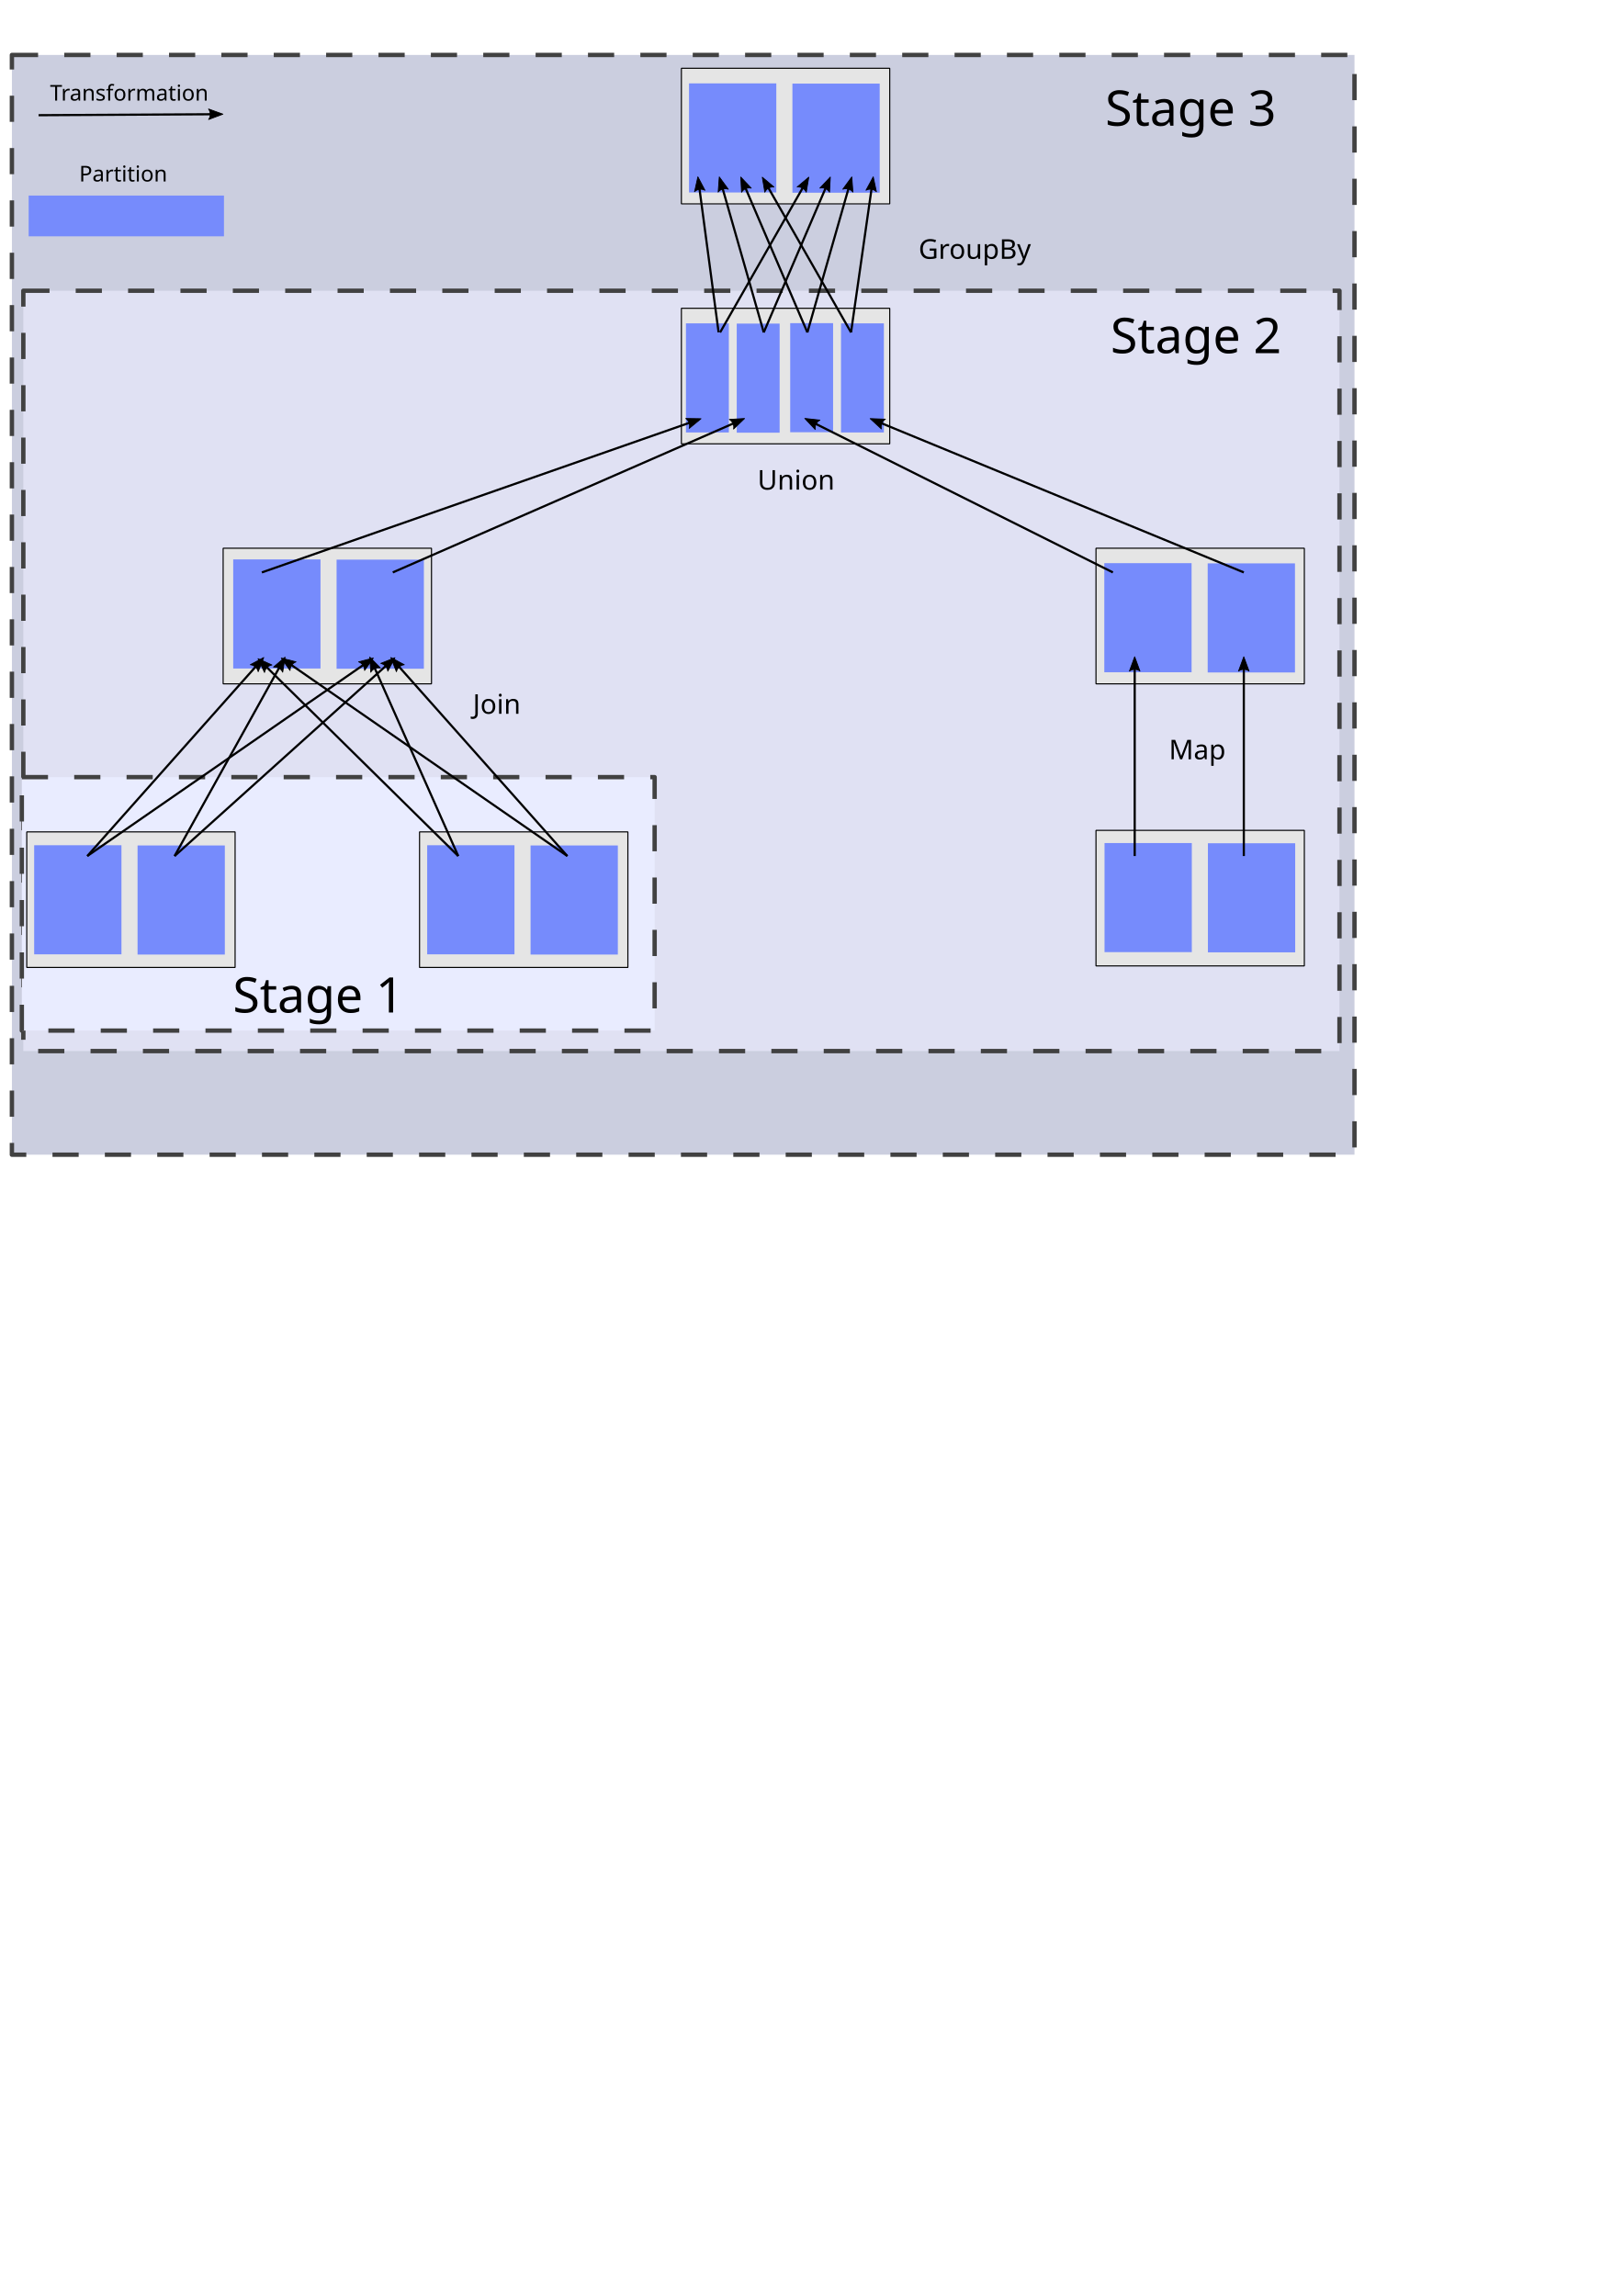
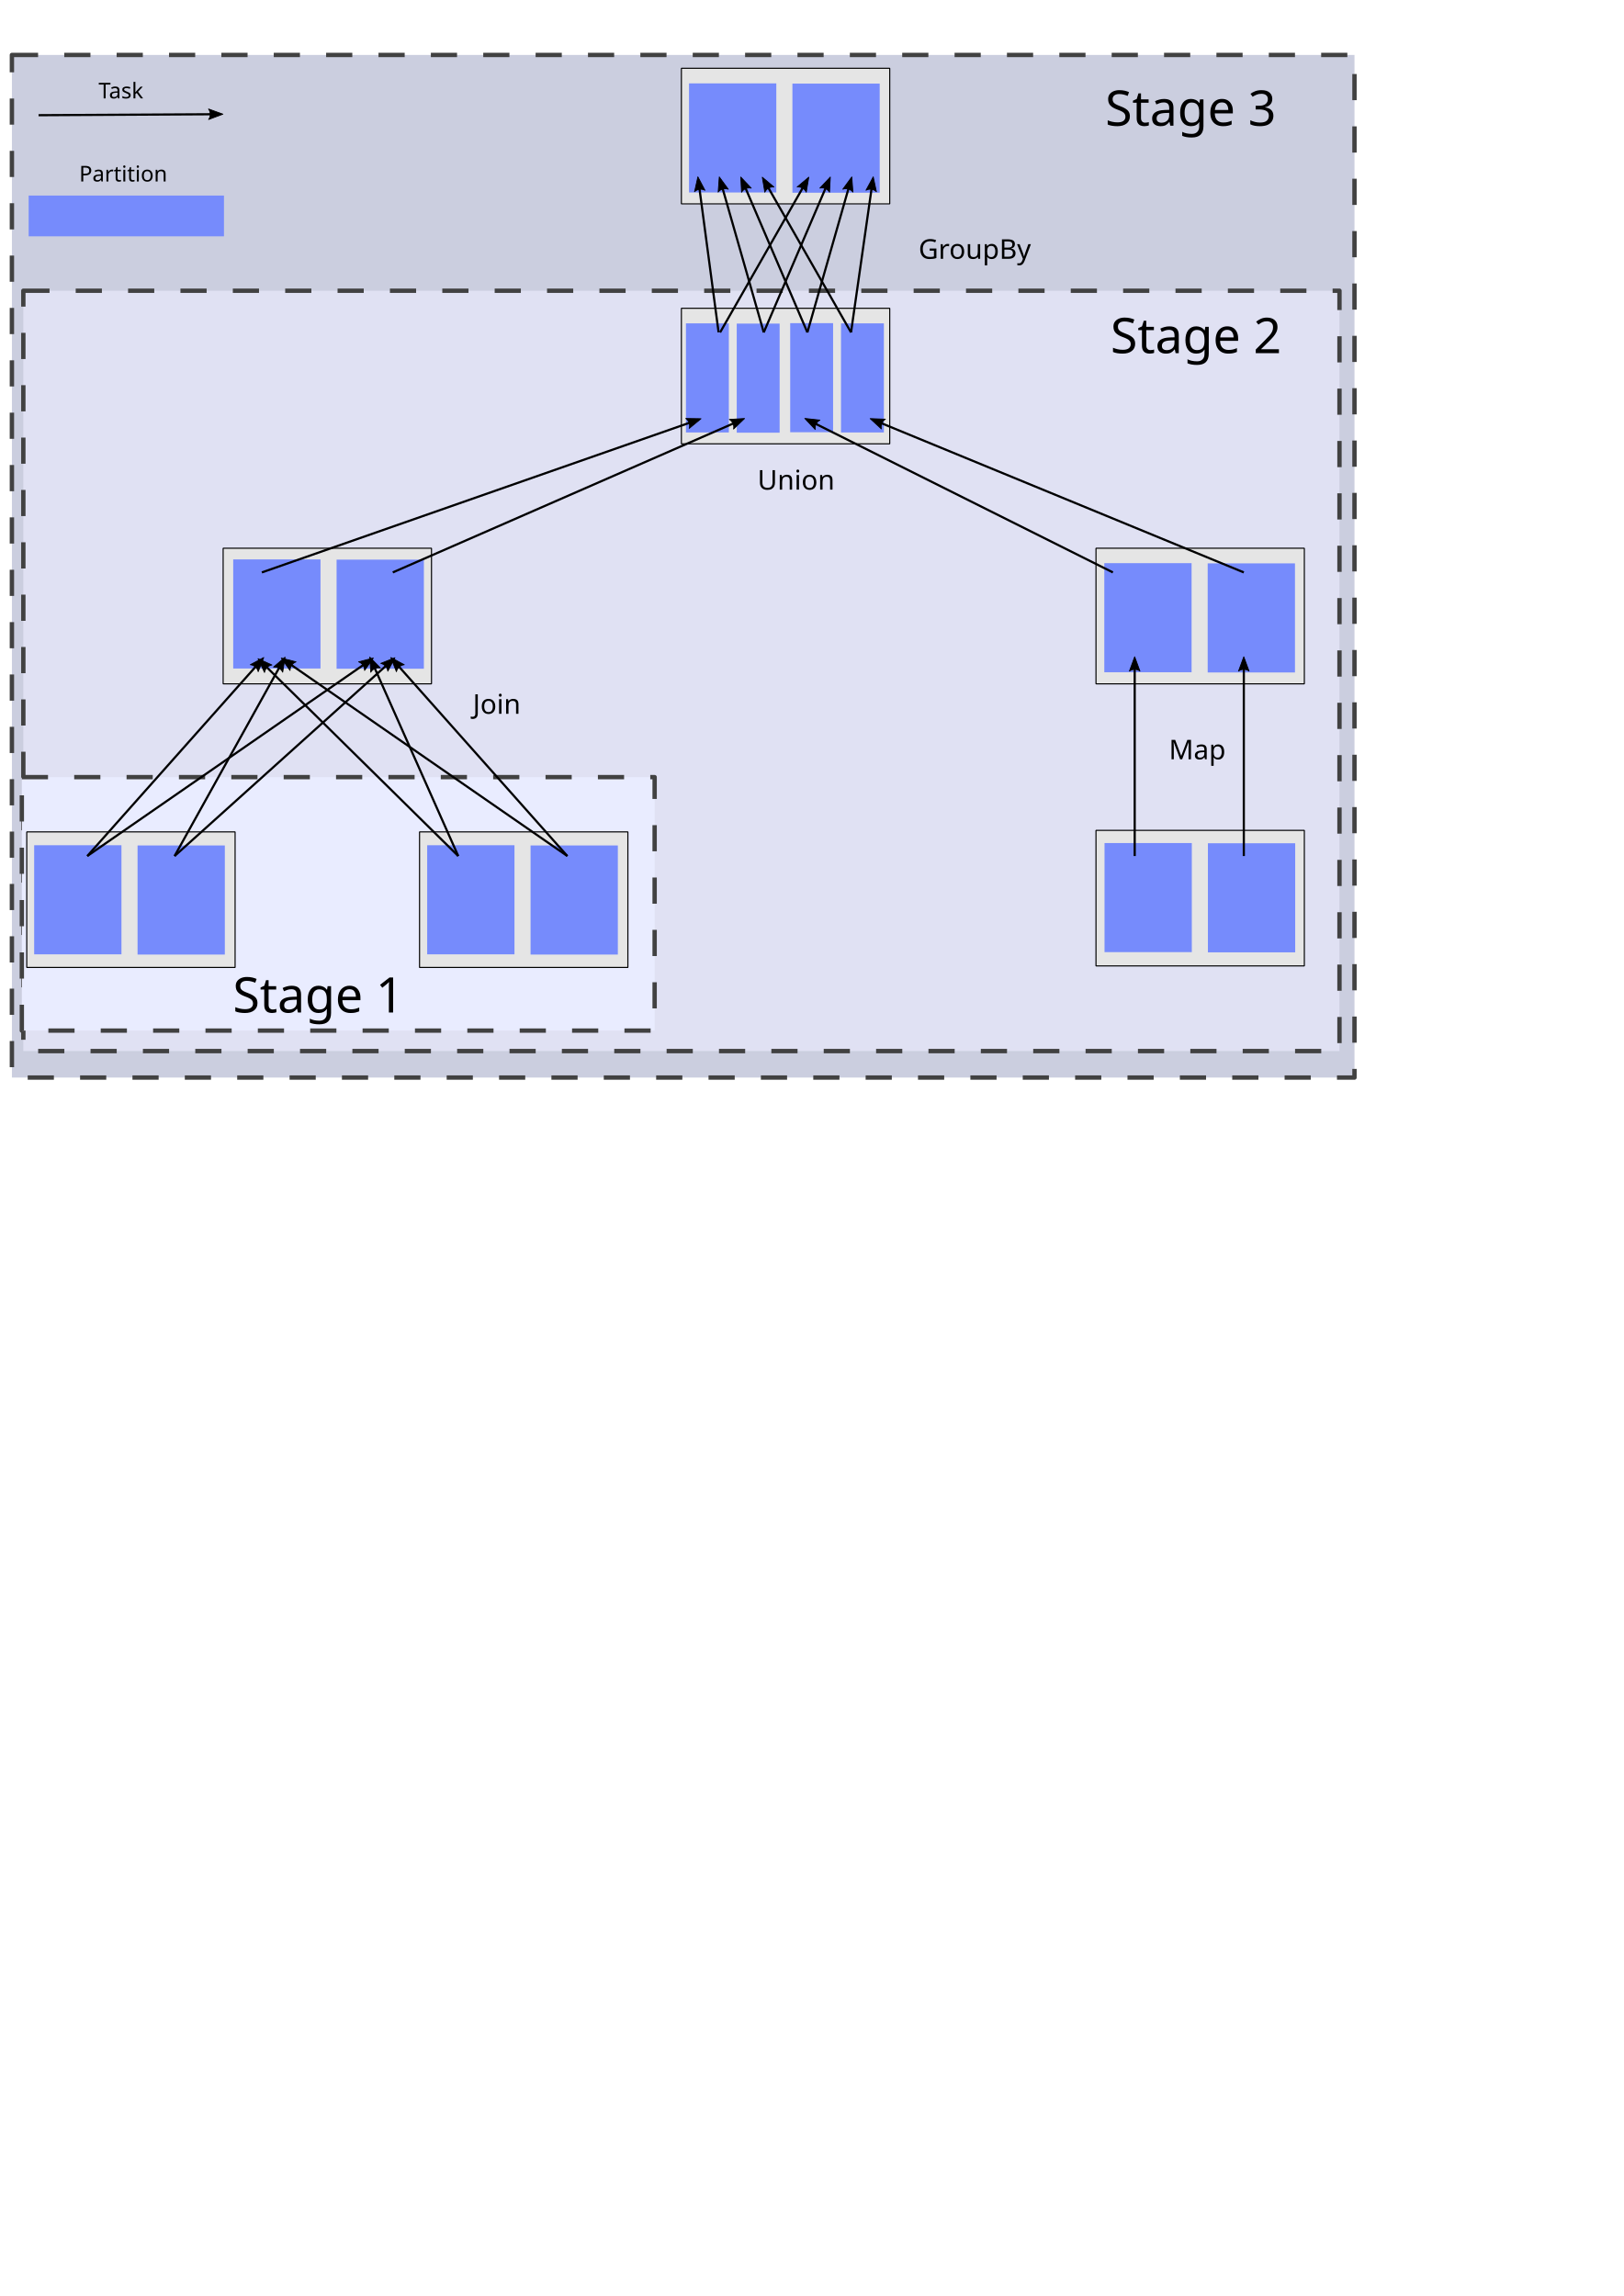
<svg xmlns="http://www.w3.org/2000/svg" width="210mm" height="297mm" viewBox="0 0 744.094 1052.362" id="svg2" version="1.1">
  <defs id="defs4">
    <marker orient="auto" refY="0" refX="0" id="marker12890" style="overflow:visible">
      <path id="path12892" style="fill:#000000;fill-opacity:1;fill-rule:evenodd;stroke:#000000;stroke-width:0.625;stroke-linejoin:round;stroke-opacity:1" d="M 8.719,4.034 -2.207,0.016 8.719,-4.002 c -1.745,2.372 -1.735,5.617 -6e-7,8.035 z" transform="scale(-0.6,-0.6)" />
    </marker>
    <marker orient="auto" refY="0" refX="0" id="marker12694" style="overflow:visible">
      <path id="path12696" style="fill:#000000;fill-opacity:1;fill-rule:evenodd;stroke:#000000;stroke-width:0.625;stroke-linejoin:round;stroke-opacity:1" d="M 8.719,4.034 -2.207,0.016 8.719,-4.002 c -1.745,2.372 -1.735,5.617 -6e-7,8.035 z" transform="scale(-0.6,-0.6)" />
    </marker>
    <marker orient="auto" refY="0" refX="0" id="marker12504" style="overflow:visible">
      <path id="path12506" style="fill:#000000;fill-opacity:1;fill-rule:evenodd;stroke:#000000;stroke-width:0.625;stroke-linejoin:round;stroke-opacity:1" d="M 8.719,4.034 -2.207,0.016 8.719,-4.002 c -1.745,2.372 -1.735,5.617 -6e-7,8.035 z" transform="scale(-0.6,-0.6)" />
    </marker>
    <marker orient="auto" refY="0" refX="0" id="marker12320" style="overflow:visible">
      <path id="path12322" style="fill:#000000;fill-opacity:1;fill-rule:evenodd;stroke:#000000;stroke-width:0.625;stroke-linejoin:round;stroke-opacity:1" d="M 8.719,4.034 -2.207,0.016 8.719,-4.002 c -1.745,2.372 -1.735,5.617 -6e-7,8.035 z" transform="scale(-0.6,-0.6)" />
    </marker>
    <marker orient="auto" refY="0" refX="0" id="marker12142" style="overflow:visible">
      <path id="path12144" style="fill:#000000;fill-opacity:1;fill-rule:evenodd;stroke:#000000;stroke-width:0.625;stroke-linejoin:round;stroke-opacity:1" d="M 8.719,4.034 -2.207,0.016 8.719,-4.002 c -1.745,2.372 -1.735,5.617 -6e-7,8.035 z" transform="scale(-0.6,-0.6)" />
    </marker>
    <marker orient="auto" refY="0" refX="0" id="marker11970" style="overflow:visible">
      <path id="path11972" style="fill:#000000;fill-opacity:1;fill-rule:evenodd;stroke:#000000;stroke-width:0.625;stroke-linejoin:round;stroke-opacity:1" d="M 8.719,4.034 -2.207,0.016 8.719,-4.002 c -1.745,2.372 -1.735,5.617 -6e-7,8.035 z" transform="scale(-0.6,-0.6)" />
    </marker>
    <marker orient="auto" refY="0" refX="0" id="marker11804" style="overflow:visible">
      <path id="path11806" style="fill:#000000;fill-opacity:1;fill-rule:evenodd;stroke:#000000;stroke-width:0.625;stroke-linejoin:round;stroke-opacity:1" d="M 8.719,4.034 -2.207,0.016 8.719,-4.002 c -1.745,2.372 -1.735,5.617 -6e-7,8.035 z" transform="scale(-0.6,-0.6)" />
    </marker>
    <marker orient="auto" refY="0" refX="0" id="marker11644" style="overflow:visible">
      <path id="path11646" style="fill:#000000;fill-opacity:1;fill-rule:evenodd;stroke:#000000;stroke-width:0.625;stroke-linejoin:round;stroke-opacity:1" d="M 8.719,4.034 -2.207,0.016 8.719,-4.002 c -1.745,2.372 -1.735,5.617 -6e-7,8.035 z" transform="scale(-0.6,-0.6)" />
    </marker>
    <marker style="overflow:visible" id="marker11456" refX="0" refY="0" orient="auto">
      <path transform="scale(-0.6,-0.6)" d="M 8.719,4.034 -2.207,0.016 8.719,-4.002 c -1.745,2.372 -1.735,5.617 -6e-7,8.035 z" style="fill:#000000;fill-opacity:1;fill-rule:evenodd;stroke:#000000;stroke-width:0.625;stroke-linejoin:round;stroke-opacity:1" id="path11458" />
    </marker>
    <marker style="overflow:visible" id="marker11308" refX="0" refY="0" orient="auto">
      <path transform="scale(-0.6,-0.6)" d="M 8.719,4.034 -2.207,0.016 8.719,-4.002 c -1.745,2.372 -1.735,5.617 -6e-7,8.035 z" style="fill:#000000;fill-opacity:1;fill-rule:evenodd;stroke:#000000;stroke-width:0.625;stroke-linejoin:round;stroke-opacity:1" id="path11310" />
    </marker>
    <marker orient="auto" refY="0" refX="0" id="marker11142" style="overflow:visible">
      <path id="path11144" style="fill:#000000;fill-opacity:1;fill-rule:evenodd;stroke:#000000;stroke-width:0.625;stroke-linejoin:round;stroke-opacity:1" d="M 8.719,4.034 -2.207,0.016 8.719,-4.002 c -1.745,2.372 -1.735,5.617 -6e-7,8.035 z" transform="scale(-0.6,-0.6)" />
    </marker>
    <marker orient="auto" refY="0" refX="0" id="marker11006" style="overflow:visible">
      <path id="path11008" style="fill:#000000;fill-opacity:1;fill-rule:evenodd;stroke:#000000;stroke-width:0.625;stroke-linejoin:round;stroke-opacity:1" d="M 8.719,4.034 -2.207,0.016 8.719,-4.002 c -1.745,2.372 -1.735,5.617 -6e-7,8.035 z" transform="scale(-0.6,-0.6)" />
    </marker>
    <marker orient="auto" refY="0" refX="0" id="marker10876" style="overflow:visible">
      <path id="path10878" style="fill:#000000;fill-opacity:1;fill-rule:evenodd;stroke:#000000;stroke-width:0.625;stroke-linejoin:round;stroke-opacity:1" d="M 8.719,4.034 -2.207,0.016 8.719,-4.002 c -1.745,2.372 -1.735,5.617 -6e-7,8.035 z" transform="scale(-0.6,-0.6)" />
    </marker>
    <marker orient="auto" refY="0" refX="0" id="marker10752" style="overflow:visible">
      <path id="path10754" style="fill:#000000;fill-opacity:1;fill-rule:evenodd;stroke:#000000;stroke-width:0.625;stroke-linejoin:round;stroke-opacity:1" d="M 8.719,4.034 -2.207,0.016 8.719,-4.002 c -1.745,2.372 -1.735,5.617 -6e-7,8.035 z" transform="scale(-0.6,-0.6)" />
    </marker>
    <marker orient="auto" refY="0" refX="0" id="marker10634" style="overflow:visible">
      <path id="path10636" style="fill:#000000;fill-opacity:1;fill-rule:evenodd;stroke:#000000;stroke-width:0.625;stroke-linejoin:round;stroke-opacity:1" d="M 8.719,4.034 -2.207,0.016 8.719,-4.002 c -1.745,2.372 -1.735,5.617 -6e-7,8.035 z" transform="scale(-0.6,-0.6)" />
    </marker>
    <marker orient="auto" refY="0" refX="0" id="marker10522" style="overflow:visible">
      <path id="path10524" style="fill:#000000;fill-opacity:1;fill-rule:evenodd;stroke:#000000;stroke-width:0.625;stroke-linejoin:round;stroke-opacity:1" d="M 8.719,4.034 -2.207,0.016 8.719,-4.002 c -1.745,2.372 -1.735,5.617 -6e-7,8.035 z" transform="scale(-0.6,-0.6)" />
    </marker>
    <marker style="overflow:visible" id="marker10036" refX="0" refY="0" orient="auto">
      <path transform="scale(-0.6,-0.6)" d="M 8.719,4.034 -2.207,0.016 8.719,-4.002 c -1.745,2.372 -1.735,5.617 -6e-7,8.035 z" style="fill:#000000;fill-opacity:1;fill-rule:evenodd;stroke:#000000;stroke-width:0.625;stroke-linejoin:round;stroke-opacity:1" id="path10038" />
    </marker>
    <marker style="overflow:visible" id="marker9936" refX="0" refY="0" orient="auto">
      <path transform="scale(-0.6,-0.6)" d="M 8.719,4.034 -2.207,0.016 8.719,-4.002 c -1.745,2.372 -1.735,5.617 -6e-7,8.035 z" style="fill:#000000;fill-opacity:1;fill-rule:evenodd;stroke:#000000;stroke-width:0.625;stroke-linejoin:round;stroke-opacity:1" id="path9938" />
    </marker>
    <marker style="overflow:visible" id="marker9842" refX="0" refY="0" orient="auto">
      <path transform="scale(-0.6,-0.6)" d="M 8.719,4.034 -2.207,0.016 8.719,-4.002 c -1.745,2.372 -1.735,5.617 -6e-7,8.035 z" style="fill:#000000;fill-opacity:1;fill-rule:evenodd;stroke:#000000;stroke-width:0.625;stroke-linejoin:round;stroke-opacity:1" id="path9844" />
    </marker>
    <marker style="overflow:visible" id="marker9754" refX="0" refY="0" orient="auto">
      <path transform="scale(-0.6,-0.6)" d="M 8.719,4.034 -2.207,0.016 8.719,-4.002 c -1.745,2.372 -1.735,5.617 -6e-7,8.035 z" style="fill:#000000;fill-opacity:1;fill-rule:evenodd;stroke:#000000;stroke-width:0.625;stroke-linejoin:round;stroke-opacity:1" id="path9756" />
    </marker>
    <marker style="overflow:visible" id="marker9672" refX="0" refY="0" orient="auto">
      <path transform="scale(-0.6,-0.6)" d="M 8.719,4.034 -2.207,0.016 8.719,-4.002 c -1.745,2.372 -1.735,5.617 -6e-7,8.035 z" style="fill:#000000;fill-opacity:1;fill-rule:evenodd;stroke:#000000;stroke-width:0.625;stroke-linejoin:round;stroke-opacity:1" id="path9674" />
    </marker>
    <marker style="overflow:visible" id="marker9596" refX="0" refY="0" orient="auto">
      <path transform="scale(-0.6,-0.6)" d="M 8.719,4.034 -2.207,0.016 8.719,-4.002 c -1.745,2.372 -1.735,5.617 -6e-7,8.035 z" style="fill:#000000;fill-opacity:1;fill-rule:evenodd;stroke:#000000;stroke-width:0.625;stroke-linejoin:round;stroke-opacity:1" id="path9598" />
    </marker>
    <marker style="overflow:visible" id="marker9526" refX="0" refY="0" orient="auto">
      <path transform="scale(-0.6,-0.6)" d="M 8.719,4.034 -2.207,0.016 8.719,-4.002 c -1.745,2.372 -1.735,5.617 -6e-7,8.035 z" style="fill:#000000;fill-opacity:1;fill-rule:evenodd;stroke:#000000;stroke-width:0.625;stroke-linejoin:round;stroke-opacity:1" id="path9528" />
    </marker>
    <marker orient="auto" refY="0" refX="0" id="marker5819" style="overflow:visible">
      <path id="path5821" style="fill:#000000;fill-opacity:1;fill-rule:evenodd;stroke:#000000;stroke-width:0.625;stroke-linejoin:round;stroke-opacity:1" d="M 8.719,4.034 -2.207,0.016 8.719,-4.002 c -1.745,2.372 -1.735,5.617 -6e-7,8.035 z" transform="scale(-0.6,-0.6)" />
    </marker>
    <marker style="overflow:visible" id="marker5297" refX="0" refY="0" orient="auto">
      <path transform="scale(-0.6,-0.6)" d="M 8.719,4.034 -2.207,0.016 8.719,-4.002 c -1.745,2.372 -1.735,5.617 -6e-7,8.035 z" style="fill:#000000;fill-opacity:1;fill-rule:evenodd;stroke:#000000;stroke-width:0.625;stroke-linejoin:round;stroke-opacity:1" id="path5299" />
    </marker>
    <marker orient="auto" refY="0.0" refX="0.0" id="marker5215" style="overflow:visible;">
      <path id="path5217" style="fill-rule:evenodd;stroke-width:0.625;stroke-linejoin:round;stroke:#000000;stroke-opacity:1;fill:#000000;fill-opacity:1" d="M 8.719,4.034 L -2.207,0.016 L 8.719,-4.002 C 6.973,-1.63 6.983,1.616 8.719,4.034 z " transform="scale(0.6) rotate(180) translate(0,0)" />
    </marker>
    <marker orient="auto" refY="0.0" refX="0.0" id="Arrow2Mend" style="overflow:visible;">
      <path id="path4226" style="fill-rule:evenodd;stroke-width:0.625;stroke-linejoin:round;stroke:#000000;stroke-opacity:1;fill:#000000;fill-opacity:1" d="M 8.719,4.034 L -2.207,0.016 L 8.719,-4.002 C 6.973,-1.63 6.983,1.616 8.719,4.034 z " transform="scale(0.6) rotate(180) translate(0,0)" />
    </marker>
    <marker orient="auto" refY="0.0" refX="0.0" id="Arrow1Send" style="overflow:visible;">
      <path id="path4214" d="M 0.0,0.0 L 5.0,-5.0 L -12.5,0.0 L 5.0,5.0 L 0.0,0.0 z " style="fill-rule:evenodd;stroke:#000000;stroke-width:1pt;stroke-opacity:1;fill:#000000;fill-opacity:1" transform="scale(0.2) rotate(180) translate(6,0)" />
    </marker>
    <marker orient="auto" refY="0.0" refX="0.0" id="Arrow1Lend" style="overflow:visible;">
      <path id="path4202" d="M 0.0,0.0 L 5.0,-5.0 L -12.5,0.0 L 5.0,5.0 L 0.0,0.0 z " style="fill-rule:evenodd;stroke:#000000;stroke-width:1pt;stroke-opacity:1;fill:#000000;fill-opacity:1" transform="scale(0.8) rotate(180) translate(12.5,0)" />
    </marker>
    <marker orient="auto" refY="0.0" refX="0.0" id="Arrow1Lstart" style="overflow:visible">
      <path id="path4199" d="M 0.0,0.0 L 5.0,-5.0 L -12.5,0.0 L 5.0,5.0 L 0.0,0.0 z " style="fill-rule:evenodd;stroke:#000000;stroke-width:1pt;stroke-opacity:1;fill:#000000;fill-opacity:1" transform="scale(0.8) translate(12.5,0)" />
    </marker>
    <marker orient="auto" refY="0" refX="0" id="Arrow2Mend-6" style="overflow:visible">
      <path id="path4226-1" style="fill:#000000;fill-opacity:1;fill-rule:evenodd;stroke:#000000;stroke-width:0.625;stroke-linejoin:round;stroke-opacity:1" d="M 8.719,4.034 -2.207,0.016 8.719,-4.002 c -1.745,2.372 -1.735,5.617 -6e-7,8.035 z" transform="scale(-0.6,-0.6)" />
    </marker>
    <marker orient="auto" refY="0" refX="0" id="Arrow2Mend-8" style="overflow:visible">
      <path id="path4226-6" style="fill:#000000;fill-opacity:1;fill-rule:evenodd;stroke:#000000;stroke-width:0.625;stroke-linejoin:round;stroke-opacity:1" d="M 8.719,4.034 -2.207,0.016 8.719,-4.002 c -1.745,2.372 -1.735,5.617 -6e-7,8.035 z" transform="scale(-0.6,-0.6)" />
    </marker>
  </defs>
  <g id="layer1">
-     <rect style="opacity:1;fill:#cbcedf;fill-opacity:1;stroke:#414141;stroke-width:2;stroke-linejoin:round;stroke-miterlimit:4;stroke-dasharray:12, 12;stroke-dashoffset:0;stroke-opacity:1" id="rect13133-9" width="615.269" height="504.061" x="5.452" y="25.19" />
+     <rect style="opacity:1;fill:#cbcedf;fill-opacity:1;stroke:#414141;stroke-width:2;stroke-linejoin:round;stroke-miterlimit:4;stroke-dasharray:12, 12;stroke-dashoffset:0;stroke-opacity:1" id="rect13133-9" width="615.269" height="468.706" x="5.452" y="25.19" />
    <rect style="opacity:1;fill:#e0e1f3;fill-opacity:1;stroke:#414141;stroke-width:2;stroke-linejoin:round;stroke-miterlimit:4;stroke-dasharray:12, 12;stroke-dashoffset:0;stroke-opacity:1" id="rect13133-5" width="603.147" height="348.498" x="10.695" y="133.261" />
    <rect style="opacity:1;fill:#e9ecff;fill-opacity:1;stroke:#414141;stroke-width:2;stroke-linejoin:round;stroke-miterlimit:4;stroke-dasharray:12, 12;stroke-dashoffset:0;stroke-opacity:1" id="rect13133" width="290" height="116.162" x="10" y="356.2" />
    <rect style="opacity:1;fill:#e5e5e5;fill-opacity:1;stroke:#000000;stroke-width:0.502;stroke-linejoin:miter;stroke-miterlimit:0;stroke-dasharray:none;stroke-dashoffset:0;stroke-opacity:1" id="rect4136-2" width="95.479" height="62.148" x="312.26" y="31.288" />
    <text xml:space="preserve" style="font-style:normal;font-weight:normal;font-size:12.5px;line-height:125%;font-family:sans-serif;letter-spacing:0px;word-spacing:0px;fill:#000000;fill-opacity:1;stroke:none;stroke-width:1px;stroke-linecap:butt;stroke-linejoin:miter;stroke-opacity:1" x="347.139" y="224.422" id="text4595">
      <tspan id="tspan4597" x="347.139" y="224.422">Union</tspan>
    </text>
-     <text xml:space="preserve" style="font-style:normal;font-weight:normal;font-size:10px;line-height:125%;font-family:sans-serif;letter-spacing:0px;word-spacing:0px;fill:#000000;fill-opacity:1;stroke:none;stroke-width:1px;stroke-linecap:butt;stroke-linejoin:miter;stroke-opacity:1" x="22.943" y="46.112" id="text4595-1">
-       <tspan id="tspan4597-7" x="22.943" y="46.112">Transformation</tspan>
+     <text xml:space="preserve" style="font-style:normal;font-weight:normal;font-size:10px;line-height:125%;font-family:sans-serif;letter-spacing:0px;word-spacing:0px;fill:#000000;fill-opacity:1;stroke:none;stroke-width:1px;stroke-linecap:butt;stroke-linejoin:miter;stroke-opacity:1" x="45.167" y="45.102" id="text4595-1">
+       <tspan id="tspan4597-7" x="45.167" y="45.102">Task</tspan>
    </text>
    <path style="fill:none;fill-rule:evenodd;stroke:#000000;stroke-width:1.001;stroke-linecap:butt;stroke-linejoin:miter;stroke-miterlimit:4;stroke-dasharray:none;stroke-opacity:1;marker-end:url(#marker5297)" d="m 17.667,52.8 83.156,-0.457" id="path4193-9" />
    <rect style="opacity:1;fill:#e5e5e5;fill-opacity:1;stroke:#000000;stroke-width:0.502;stroke-linejoin:miter;stroke-miterlimit:0;stroke-dasharray:none;stroke-dashoffset:0;stroke-opacity:1" id="rect4136-2-6" width="95.479" height="62.148" x="102.26" y="251.288" />
    <rect style="opacity:1;fill:#e5e5e5;fill-opacity:1;stroke:#000000;stroke-width:0.502;stroke-linejoin:miter;stroke-miterlimit:0;stroke-dasharray:none;stroke-dashoffset:0;stroke-opacity:1" id="rect4136-2-0" width="95.479" height="62.148" x="502.26" y="251.288" />
    <rect style="opacity:1;fill:#e5e5e5;fill-opacity:1;stroke:#000000;stroke-width:0.502;stroke-linejoin:miter;stroke-miterlimit:0;stroke-dasharray:none;stroke-dashoffset:0;stroke-opacity:1" id="rect4136-2-8" width="95.479" height="62.148" x="502.26" y="380.582" />
    <rect style="opacity:1;fill:#e5e5e5;fill-opacity:1;stroke:#000000;stroke-width:0.502;stroke-linejoin:miter;stroke-miterlimit:0;stroke-dasharray:none;stroke-dashoffset:0;stroke-opacity:1" id="rect4136-2-63" width="95.479" height="62.148" x="312.26" y="141.288" />
    <rect style="opacity:1;fill:#e5e5e5;fill-opacity:1;stroke:#000000;stroke-width:0.502;stroke-linejoin:miter;stroke-miterlimit:0;stroke-dasharray:none;stroke-dashoffset:0;stroke-opacity:1" id="rect4136-2-1" width="95.479" height="62.148" x="192.26" y="381.288" />
    <rect style="opacity:1;fill:#e5e5e5;fill-opacity:1;stroke:#000000;stroke-width:0.502;stroke-linejoin:miter;stroke-miterlimit:0;stroke-dasharray:none;stroke-dashoffset:0;stroke-opacity:1" id="rect4136-2-9" width="95.479" height="62.148" x="12.26" y="381.288" />
    <text xml:space="preserve" style="font-style:normal;font-weight:normal;font-size:12.5px;line-height:125%;font-family:sans-serif;letter-spacing:0px;word-spacing:0px;fill:#000000;fill-opacity:1;stroke:none;stroke-width:1px;stroke-linecap:butt;stroke-linejoin:miter;stroke-opacity:1" x="535.665" y="348.022" id="text7449">
      <tspan id="tspan7451" x="535.665" y="348.022">Map</tspan>
    </text>
    <text xml:space="preserve" style="font-style:normal;font-weight:normal;font-size:12.5px;line-height:125%;font-family:sans-serif;letter-spacing:0px;word-spacing:0px;fill:#000000;fill-opacity:1;stroke:none;stroke-width:1px;stroke-linecap:butt;stroke-linejoin:miter;stroke-opacity:1" x="216.675" y="327.149" id="text7453">
      <tspan id="tspan7455" x="216.675" y="327.149">Join</tspan>
    </text>
    <text xml:space="preserve" style="font-style:normal;font-weight:normal;font-size:12.5px;line-height:125%;font-family:sans-serif;letter-spacing:0px;word-spacing:0px;fill:#000000;fill-opacity:1;stroke:none;stroke-width:1px;stroke-linecap:butt;stroke-linejoin:miter;stroke-opacity:1" x="420.949" y="118.611" id="text7457">
      <tspan id="tspan7459" x="420.949" y="118.611">GroupBy</tspan>
    </text>
    <rect style="opacity:1;fill:#768bfc;fill-opacity:1;stroke:#4175f3;stroke-width:0;stroke-linejoin:miter;stroke-miterlimit:4;stroke-dasharray:none;stroke-dashoffset:0;stroke-opacity:1" id="rect9403" width="40" height="50" x="315.761" y="38.22" />
    <rect style="opacity:1;fill:#768bfc;fill-opacity:1;stroke:#4175f3;stroke-width:0;stroke-linejoin:miter;stroke-miterlimit:4;stroke-dasharray:none;stroke-dashoffset:0;stroke-opacity:1" id="rect9403-7" width="40" height="50" x="363.137" y="38.322" />
    <rect style="opacity:1;fill:#768bfc;fill-opacity:1;stroke:#4175f3;stroke-width:0;stroke-linejoin:miter;stroke-miterlimit:4;stroke-dasharray:none;stroke-dashoffset:0;stroke-opacity:1" id="rect9403-3" width="40" height="50" x="106.873" y="256.408" />
    <rect style="opacity:1;fill:#768bfc;fill-opacity:1;stroke:#4175f3;stroke-width:0;stroke-linejoin:miter;stroke-miterlimit:4;stroke-dasharray:none;stroke-dashoffset:0;stroke-opacity:1" id="rect9403-7-2" width="40" height="50" x="154.249" y="256.51" />
    <rect style="opacity:1;fill:#768bfc;fill-opacity:1;stroke:#4175f3;stroke-width:0;stroke-linejoin:miter;stroke-miterlimit:4;stroke-dasharray:none;stroke-dashoffset:0;stroke-opacity:1" id="rect9403-4" width="40" height="50" x="506.071" y="258.119" />
    <rect style="opacity:1;fill:#768bfc;fill-opacity:1;stroke:#4175f3;stroke-width:0;stroke-linejoin:miter;stroke-miterlimit:4;stroke-dasharray:none;stroke-dashoffset:0;stroke-opacity:1" id="rect9403-7-5" width="40" height="50" x="553.447" y="258.22" />
    <rect style="opacity:1;fill:#768bfc;fill-opacity:1;stroke:#4175f3;stroke-width:0;stroke-linejoin:miter;stroke-miterlimit:4;stroke-dasharray:none;stroke-dashoffset:0;stroke-opacity:1" id="rect9403-5" width="40" height="50" x="15.66" y="387.413" />
    <rect style="opacity:1;fill:#768bfc;fill-opacity:1;stroke:#4175f3;stroke-width:0;stroke-linejoin:miter;stroke-miterlimit:4;stroke-dasharray:none;stroke-dashoffset:0;stroke-opacity:1" id="rect9403-7-7" width="40" height="50" x="63.036" y="387.515" />
    <rect style="opacity:1;fill:#768bfc;fill-opacity:1;stroke:#4175f3;stroke-width:0;stroke-linejoin:miter;stroke-miterlimit:4;stroke-dasharray:none;stroke-dashoffset:0;stroke-opacity:1" id="rect9403-31" width="40" height="50" x="195.767" y="387.413" />
    <rect style="opacity:1;fill:#768bfc;fill-opacity:1;stroke:#4175f3;stroke-width:0;stroke-linejoin:miter;stroke-miterlimit:4;stroke-dasharray:none;stroke-dashoffset:0;stroke-opacity:1" id="rect9403-7-75" width="40" height="50" x="243.142" y="387.515" />
    <rect style="opacity:1;fill:#768bfc;fill-opacity:1;stroke:#4175f3;stroke-width:0;stroke-linejoin:miter;stroke-miterlimit:4;stroke-dasharray:none;stroke-dashoffset:0;stroke-opacity:1" id="rect9403-39" width="40" height="50" x="506.173" y="386.403" />
    <rect style="opacity:1;fill:#768bfc;fill-opacity:1;stroke:#4175f3;stroke-width:0;stroke-linejoin:miter;stroke-miterlimit:4;stroke-dasharray:none;stroke-dashoffset:0;stroke-opacity:1" id="rect9403-7-70" width="40" height="50" x="553.548" y="386.504" />
    <rect style="opacity:1;fill:#768bfc;fill-opacity:1;stroke:#4175f3;stroke-width:0;stroke-linejoin:miter;stroke-miterlimit:4;stroke-dasharray:none;stroke-dashoffset:0;stroke-opacity:1" id="rect9403-70" width="19.653" height="50" x="314.35" y="148.215" />
    <rect style="opacity:1;fill:#768bfc;fill-opacity:1;stroke:#4175f3;stroke-width:0;stroke-linejoin:miter;stroke-miterlimit:4;stroke-dasharray:none;stroke-dashoffset:0;stroke-opacity:1" id="rect9403-7-9" width="19.653" height="50" x="337.627" y="148.317" />
    <rect style="opacity:1;fill:#768bfc;fill-opacity:1;stroke:#4175f3;stroke-width:0;stroke-linejoin:miter;stroke-miterlimit:4;stroke-dasharray:none;stroke-dashoffset:0;stroke-opacity:1" id="rect9403-70-9" width="19.653" height="50" x="362.127" y="148.113" />
    <rect style="opacity:1;fill:#768bfc;fill-opacity:1;stroke:#4175f3;stroke-width:0;stroke-linejoin:miter;stroke-miterlimit:4;stroke-dasharray:none;stroke-dashoffset:0;stroke-opacity:1" id="rect9403-7-9-0" width="19.653" height="50" x="385.403" y="148.215" />
    <path style="fill:none;fill-rule:evenodd;stroke:#000000;stroke-width:1px;stroke-linecap:butt;stroke-linejoin:miter;stroke-opacity:1;marker-end:url(#marker9936)" d="m 40,392.362 80,-90" id="path9496" />
    <path style="fill:none;fill-rule:evenodd;stroke:#000000;stroke-width:1px;stroke-linecap:butt;stroke-linejoin:miter;stroke-opacity:1;marker-end:url(#marker9842)" d="m 40,392.362 130,-90" id="path9500" />
    <path style="fill:none;fill-rule:evenodd;stroke:#000000;stroke-width:1px;stroke-linecap:butt;stroke-linejoin:miter;stroke-opacity:1;marker-end:url(#marker9754)" d="m 80,392.362 50,-90" id="path9502" />
    <path style="fill:none;fill-rule:evenodd;stroke:#000000;stroke-width:1px;stroke-linecap:butt;stroke-linejoin:miter;stroke-opacity:1;marker-end:url(#marker9672)" d="m 80,392.362 100,-90" id="path9504" />
    <path style="display:inline;fill:none;fill-rule:evenodd;stroke:#000000;stroke-width:1px;stroke-linecap:butt;stroke-linejoin:miter;stroke-opacity:1;marker-end:url(#marker9596)" d="M 210,392.362 119.198,302.829" id="path9506" />
    <path style="fill:none;fill-rule:evenodd;stroke:#000000;stroke-width:1px;stroke-linecap:butt;stroke-linejoin:miter;stroke-opacity:1;marker-end:url(#marker9526)" d="m 210,392.362 -40,-90" id="path9508" />
    <path style="fill:none;fill-rule:evenodd;stroke:#000000;stroke-width:1px;stroke-linecap:butt;stroke-linejoin:miter;stroke-opacity:1;marker-end:url(#marker5819)" d="m 260,392.362 -130,-90" id="path9510" />
    <path style="fill:none;fill-rule:evenodd;stroke:#000000;stroke-width:1px;stroke-linecap:butt;stroke-linejoin:miter;stroke-opacity:1;marker-end:url(#marker10036)" d="m 260,392.362 -80,-90" id="path9512" />
    <path style="fill:none;fill-rule:evenodd;stroke:#000000;stroke-width:1px;stroke-linecap:butt;stroke-linejoin:miter;stroke-opacity:1;marker-end:url(#marker11308)" d="m 520,392.362 0,-90" id="path10150" />
    <path style="fill:none;fill-rule:evenodd;stroke:#000000;stroke-width:1px;stroke-linecap:butt;stroke-linejoin:miter;stroke-opacity:1;marker-end:url(#marker11456)" d="m 570,392.362 0,-90" id="path10152" />
    <path style="fill:none;fill-rule:evenodd;stroke:#000000;stroke-width:1px;stroke-linecap:butt;stroke-linejoin:miter;stroke-opacity:1;marker-end:url(#marker10752)" d="m 120,262.362 200,-70" id="path10508" />
    <path style="fill:none;fill-rule:evenodd;stroke:#000000;stroke-width:1px;stroke-linecap:butt;stroke-linejoin:miter;stroke-opacity:1;marker-end:url(#marker10634)" d="m 180,262.362 160,-70" id="path10510" />
    <path style="fill:none;fill-rule:evenodd;stroke:#000000;stroke-width:1px;stroke-linecap:butt;stroke-linejoin:miter;stroke-opacity:1;marker-end:url(#marker10522)" d="m 510,262.362 -140,-70" id="path10512" />
    <path style="fill:none;fill-rule:evenodd;stroke:#000000;stroke-width:1px;stroke-linecap:butt;stroke-linejoin:miter;stroke-opacity:1;marker-end:url(#marker11142)" d="m 570,262.362 -170,-70" id="path10514" />
    <path style="display:inline;fill:none;fill-rule:evenodd;stroke:#000000;stroke-width:1px;stroke-linecap:butt;stroke-linejoin:miter;stroke-opacity:1;marker-end:url(#marker12694)" d="M 329.31,152.316 320,82.362" id="path11622" />
    <path style="display:inline;fill:none;fill-rule:evenodd;stroke:#000000;stroke-width:1px;stroke-linecap:butt;stroke-linejoin:miter;stroke-opacity:1;marker-end:url(#marker12504)" d="M 330,152.362 370,82.362" id="path11624" />
    <path style="fill:none;fill-rule:evenodd;stroke:#000000;stroke-width:1px;stroke-linecap:butt;stroke-linejoin:miter;stroke-opacity:1;marker-end:url(#marker12320)" d="M 350,152.362 330,82.362" id="path11626" />
    <path style="fill:none;fill-rule:evenodd;stroke:#000000;stroke-width:1px;stroke-linecap:butt;stroke-linejoin:miter;stroke-opacity:1;marker-end:url(#marker12142)" d="M 350,152.362 380,82.362" id="path11628" />
    <path style="fill:none;fill-rule:evenodd;stroke:#000000;stroke-width:1px;stroke-linecap:butt;stroke-linejoin:miter;stroke-opacity:1;marker-end:url(#marker11970)" d="M 370,152.362 340,82.362" id="path11630" />
    <path style="fill:none;fill-rule:evenodd;stroke:#000000;stroke-width:1px;stroke-linecap:butt;stroke-linejoin:miter;stroke-opacity:1;marker-end:url(#marker11804)" d="M 370,152.362 390,82.362" id="path11632" />
    <path style="fill:none;fill-rule:evenodd;stroke:#000000;stroke-width:1px;stroke-linecap:butt;stroke-linejoin:miter;stroke-opacity:1;marker-end:url(#marker11644)" d="M 390,152.362 350,82.362" id="path11634" />
    <path style="fill:none;fill-rule:evenodd;stroke:#000000;stroke-width:1px;stroke-linecap:butt;stroke-linejoin:miter;stroke-opacity:1;marker-end:url(#marker12890)" d="M 390,152.362 400,82.362" id="path11636" />
    <rect style="opacity:1;fill:#768bfc;fill-opacity:1;stroke:#4175f3;stroke-width:0;stroke-linejoin:miter;stroke-miterlimit:4;stroke-dasharray:none;stroke-dashoffset:0;stroke-opacity:1" id="rect9403-7-56" width="89.497" height="18.685" x="13.137" y="89.636" />
    <text xml:space="preserve" style="font-style:normal;font-weight:normal;font-size:10px;line-height:125%;font-family:sans-serif;letter-spacing:0px;word-spacing:0px;fill:#000000;fill-opacity:1;stroke:none;stroke-width:1px;stroke-linecap:butt;stroke-linejoin:miter;stroke-opacity:1" x="36.278" y="83.183" id="text4595-1-8">
      <tspan id="tspan4597-7-6" x="36.278" y="83.183">Partition</tspan>
    </text>
    <text xml:space="preserve" style="font-style:normal;font-weight:normal;font-size:22.5px;line-height:125%;font-family:sans-serif;letter-spacing:0px;word-spacing:0px;fill:#000000;fill-opacity:1;stroke:none;stroke-width:1px;stroke-linecap:butt;stroke-linejoin:miter;stroke-opacity:1" x="106.69" y="464.083" id="text7457-3">
      <tspan id="tspan7459-7" x="106.69" y="464.083">Stage 1</tspan>
    </text>
    <text xml:space="preserve" style="font-style:normal;font-weight:normal;font-size:22.5px;line-height:125%;font-family:sans-serif;letter-spacing:0px;word-spacing:0px;fill:#000000;fill-opacity:1;stroke:none;stroke-width:1px;stroke-linecap:butt;stroke-linejoin:miter;stroke-opacity:1" x="508.914" y="161.86" id="text7457-3-1">
      <tspan id="tspan7459-7-4" x="508.914" y="161.86">Stage 2</tspan>
    </text>
    <text xml:space="preserve" style="font-style:normal;font-weight:normal;font-size:22.5px;line-height:125%;font-family:sans-serif;letter-spacing:0px;word-spacing:0px;fill:#000000;fill-opacity:1;stroke:none;stroke-width:1px;stroke-linecap:butt;stroke-linejoin:miter;stroke-opacity:1" x="506.487" y="57.616" id="text7457-3-3">
      <tspan id="tspan7459-7-0" x="506.487" y="57.616">Stage 3</tspan>
    </text>
    <text xml:space="preserve" style="font-style:normal;font-weight:normal;font-size:12.5px;line-height:125%;font-family:sans-serif;letter-spacing:0px;word-spacing:0px;fill:#000000;fill-opacity:1;stroke:none;stroke-width:1px;stroke-linecap:butt;stroke-linejoin:miter;stroke-opacity:1" x="590" y="52.362" id="text14788">
      <tspan id="tspan14790" x="590" y="52.362" />
    </text>
  </g>
</svg>
